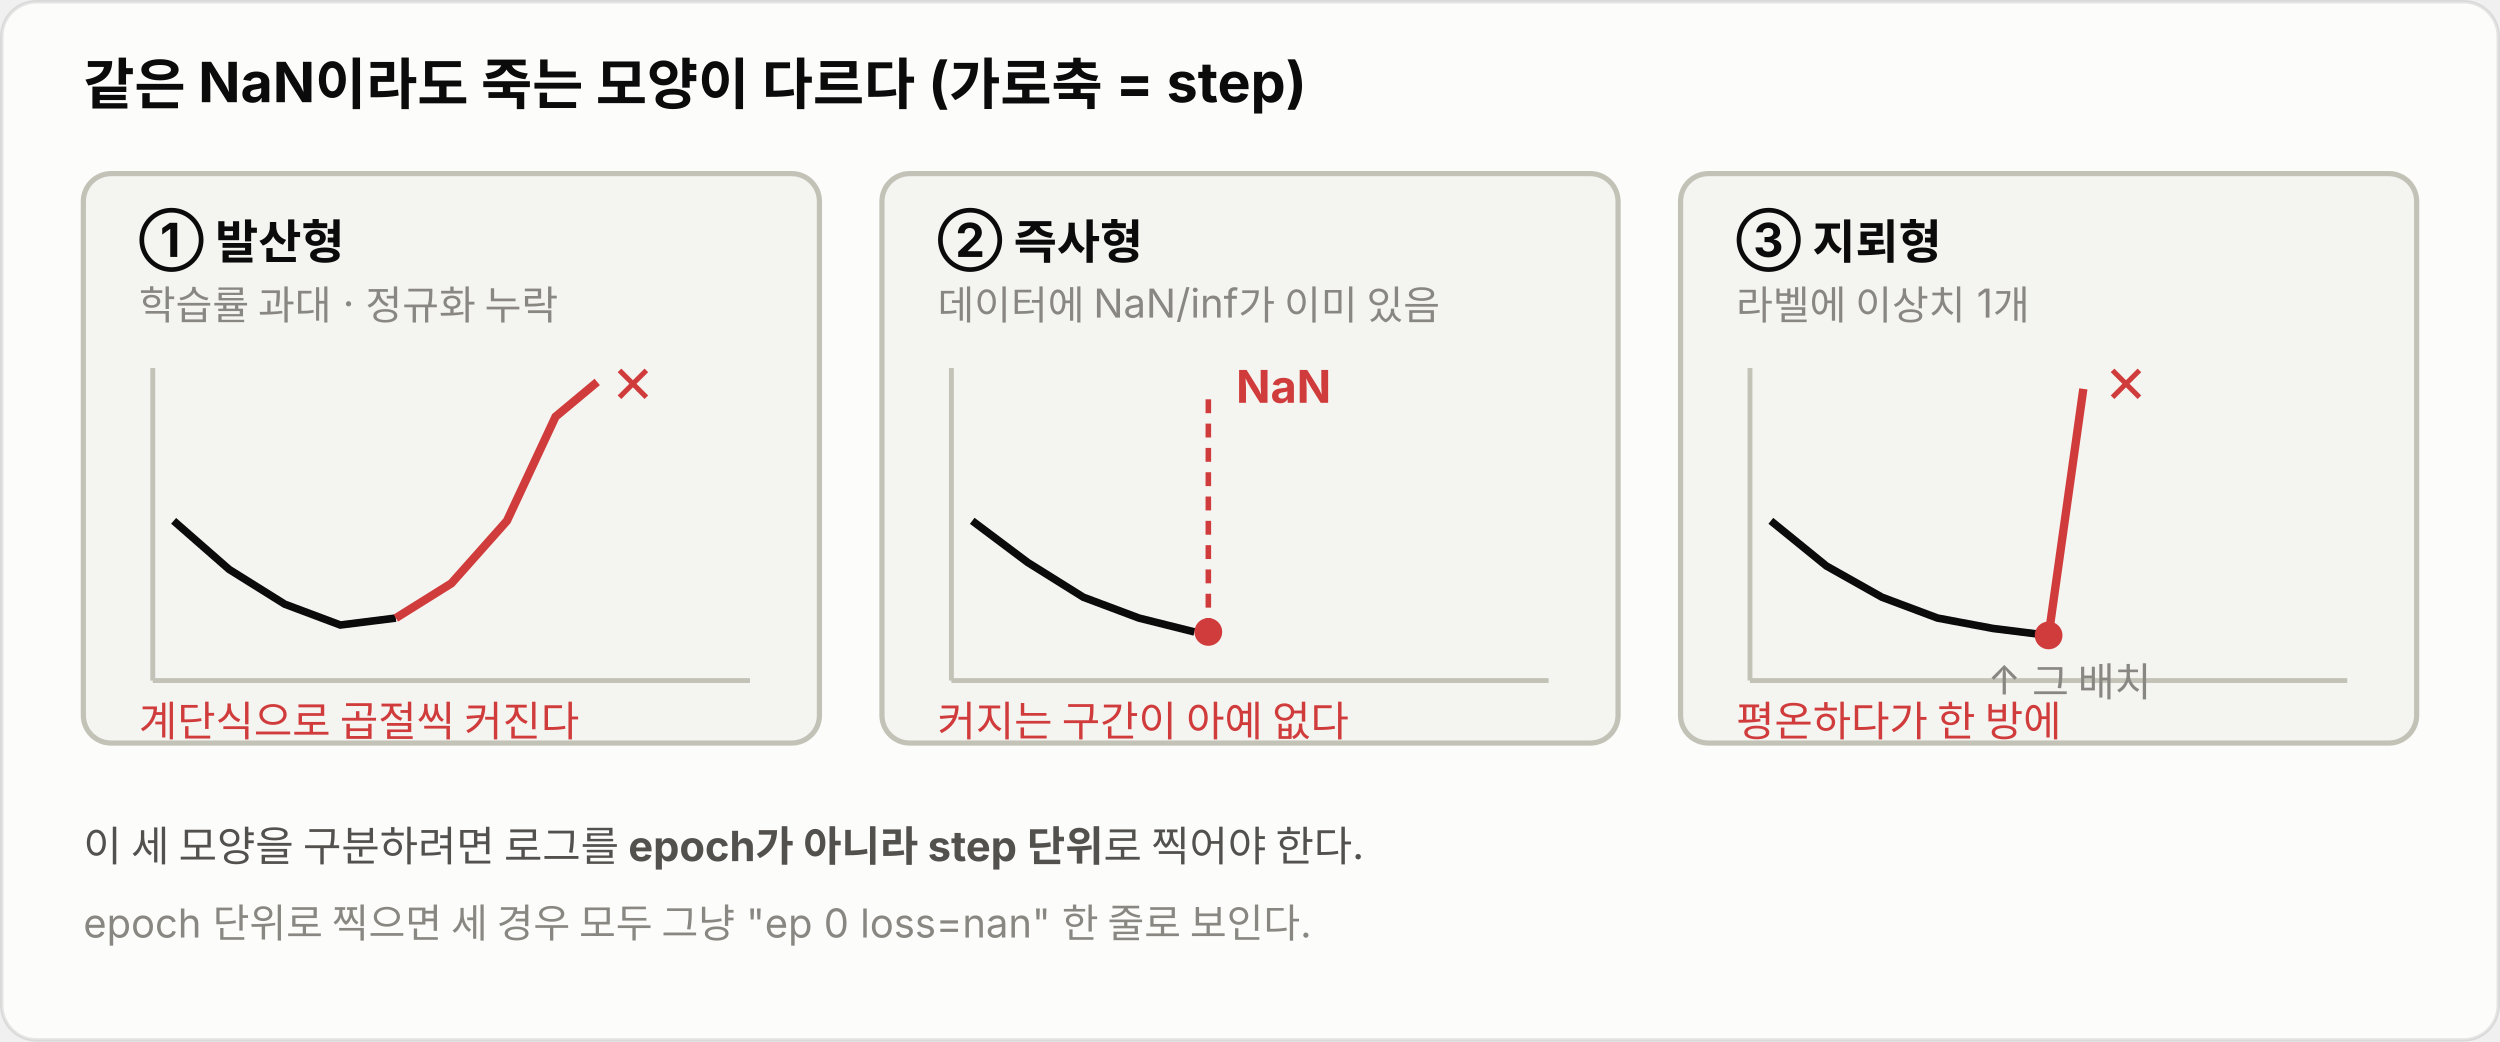
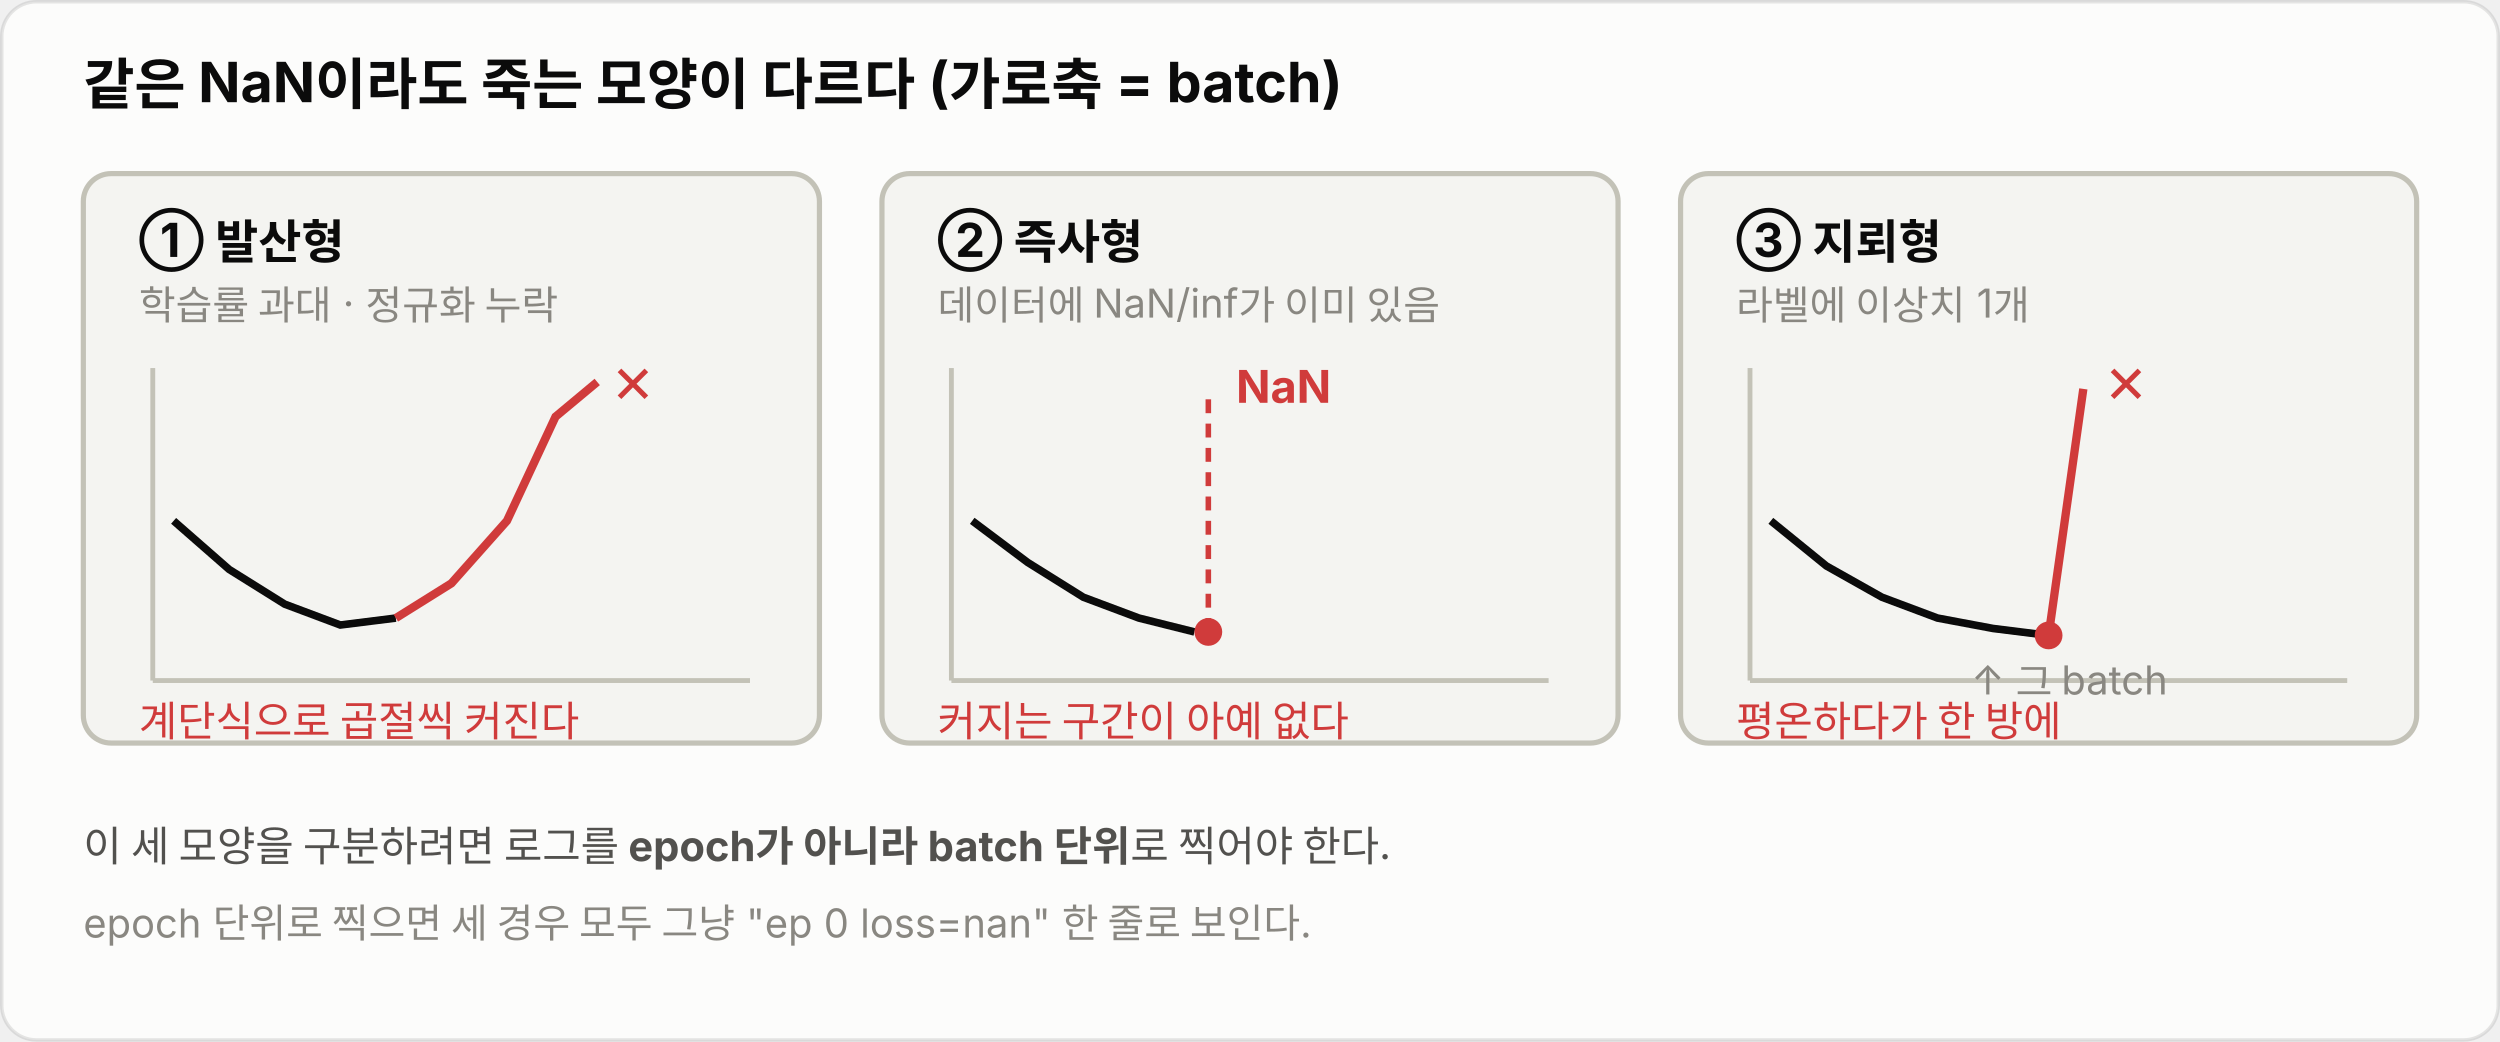
<svg xmlns="http://www.w3.org/2000/svg" viewBox="0 0 720 300" width="720" height="300" role="img" aria-labelledby="t3 d3">
  <style>
    text{font-family:system-ui,-apple-system,"Segoe UI","Malgun Gothic",sans-serif}
    .bg{fill:#fcfcfb;stroke:rgba(11,11,11,.10)}
    .ttl{fill:#0b0b0b;font-size:16px;font-weight:700}
    .h{fill:#0b0b0b;font-size:13.5px;font-weight:700}
    .sub{fill:#52514e;font-size:12px}
    .mut{fill:#898781;font-size:11.5px}
    .pane{fill:#f4f4f1;stroke:#c3c2b7;stroke-width:1.5}
    .ax{stroke:#c3c2b7;stroke-width:1.4}
    .ln{stroke:#0b0b0b;stroke-width:2.2;fill:none}
    .bad{fill:#d03b3b}
    .lnBad{stroke:#d03b3b;stroke-width:2.4;fill:none}
    .dash{stroke:#d03b3b;stroke-width:1.6;fill:none;stroke-dasharray:4 3}
    @media (prefers-color-scheme:dark){
      .bg{fill:#1a1a19;stroke:rgba(255,255,255,.10)}
      .ttl,.h{fill:#ffffff}
      .sub{fill:#c3c2b7}
      .pane{fill:#232322;stroke:#383835}
      .ax{stroke:#4d4d49}
      .ln{stroke:#e8e8e4}
    }
  </style>
  <rect class="bg" x=".5" y=".5" width="719" height="299" rx="10" />
-   <text class="ttl" x="24" y="30">같은 NaN이라도 죽는 모양이 다르다 (가로축 = step)</text>
+   <text class="ttl" x="24" y="30">같은 NaN이라도 죽는 모양이 다르다 (가로축 = batch)</text>
  <rect class="pane" x="24" y="50" width="212" height="164" rx="8" />
  <text class="h" x="40" y="74">① 발산형</text>
  <text class="mut" x="40" y="92">학습률 과대 · 정규화 누락</text>
  <line class="ax" x1="44" y1="196" x2="216" y2="196" />
  <line class="ax" x1="44" y1="106" x2="44" y2="196" />
  <path class="ln" d="M50,150 L66,164 L82,174 L98,180 L114,178" />
  <path class="lnBad" d="M114,178 L130,168 L146,150 L160,120 L172,110" />
  <text class="bad" x="176" y="116" style="font-size:15px;font-weight:700">✕</text>
  <text class="sub bad" x="40" y="212">계단식으로 곱절씩 커진다</text>
  <rect class="pane" x="254" y="50" width="212" height="164" rx="8" />
  <text class="h" x="270" y="74">② 즉사형</text>
  <text class="mut" x="270" y="92">데이터에 NaN/inf가 이미 있음</text>
  <line class="ax" x1="274" y1="196" x2="446" y2="196" />
  <line class="ax" x1="274" y1="106" x2="274" y2="196" />
  <path class="ln" d="M280,150 L296,162 L312,172 L328,178 L344,182" />
  <path class="dash" d="M348,182 L348,112" />
  <circle cx="348" cy="182" r="4" class="bad" />
  <text class="bad" x="356" y="116" style="font-size:13px;font-weight:700">NaN</text>
  <text class="sub bad" x="270" y="212">커지는 구간이 아예 없다</text>
  <rect class="pane" x="484" y="50" width="212" height="164" rx="8" />
  <text class="h" x="500" y="74">③ 지뢰형</text>
  <text class="mut" x="500" y="92">라벨에 이상치 1개</text>
  <line class="ax" x1="504" y1="196" x2="676" y2="196" />
  <line class="ax" x1="504" y1="106" x2="504" y2="196" />
  <path class="ln" d="M510,150 L526,163 L542,172 L558,178 L574,181 L590,183" />
  <path class="lnBad" d="M590,183 L600,112" />
  <circle cx="590" cy="183" r="4" class="bad" />
  <text class="bad" x="606" y="116" style="font-size:15px;font-weight:700">✕</text>
-   <text class="mut" x="596" y="200" text-anchor="middle">↑ 그 배치</text>
+   <text class="mut" x="596" y="200" text-anchor="middle">↑ 그 batch</text>
  <text class="sub bad" x="500" y="212">평온하다가 한 방에</text>
-   <text class="sub" x="24" y="248">이 세 모양을 구분하려면 로그를 <tspan style="font-weight:700">epoch가 아니라 step 단위</tspan>로 찍어야 한다.</text>
+   <text class="sub" x="24" y="248">이 세 모양을 구분하려면 로그를 <tspan style="font-weight:700">epoch가 아니라 batch 단위</tspan>로 찍어야 한다.</text>
  <text class="mut" x="24" y="270">epoch 단위로 찍으면 세 경우 모두 그냥 "ep 0 loss=nan" 한 줄로 보인다.</text>
</svg>
